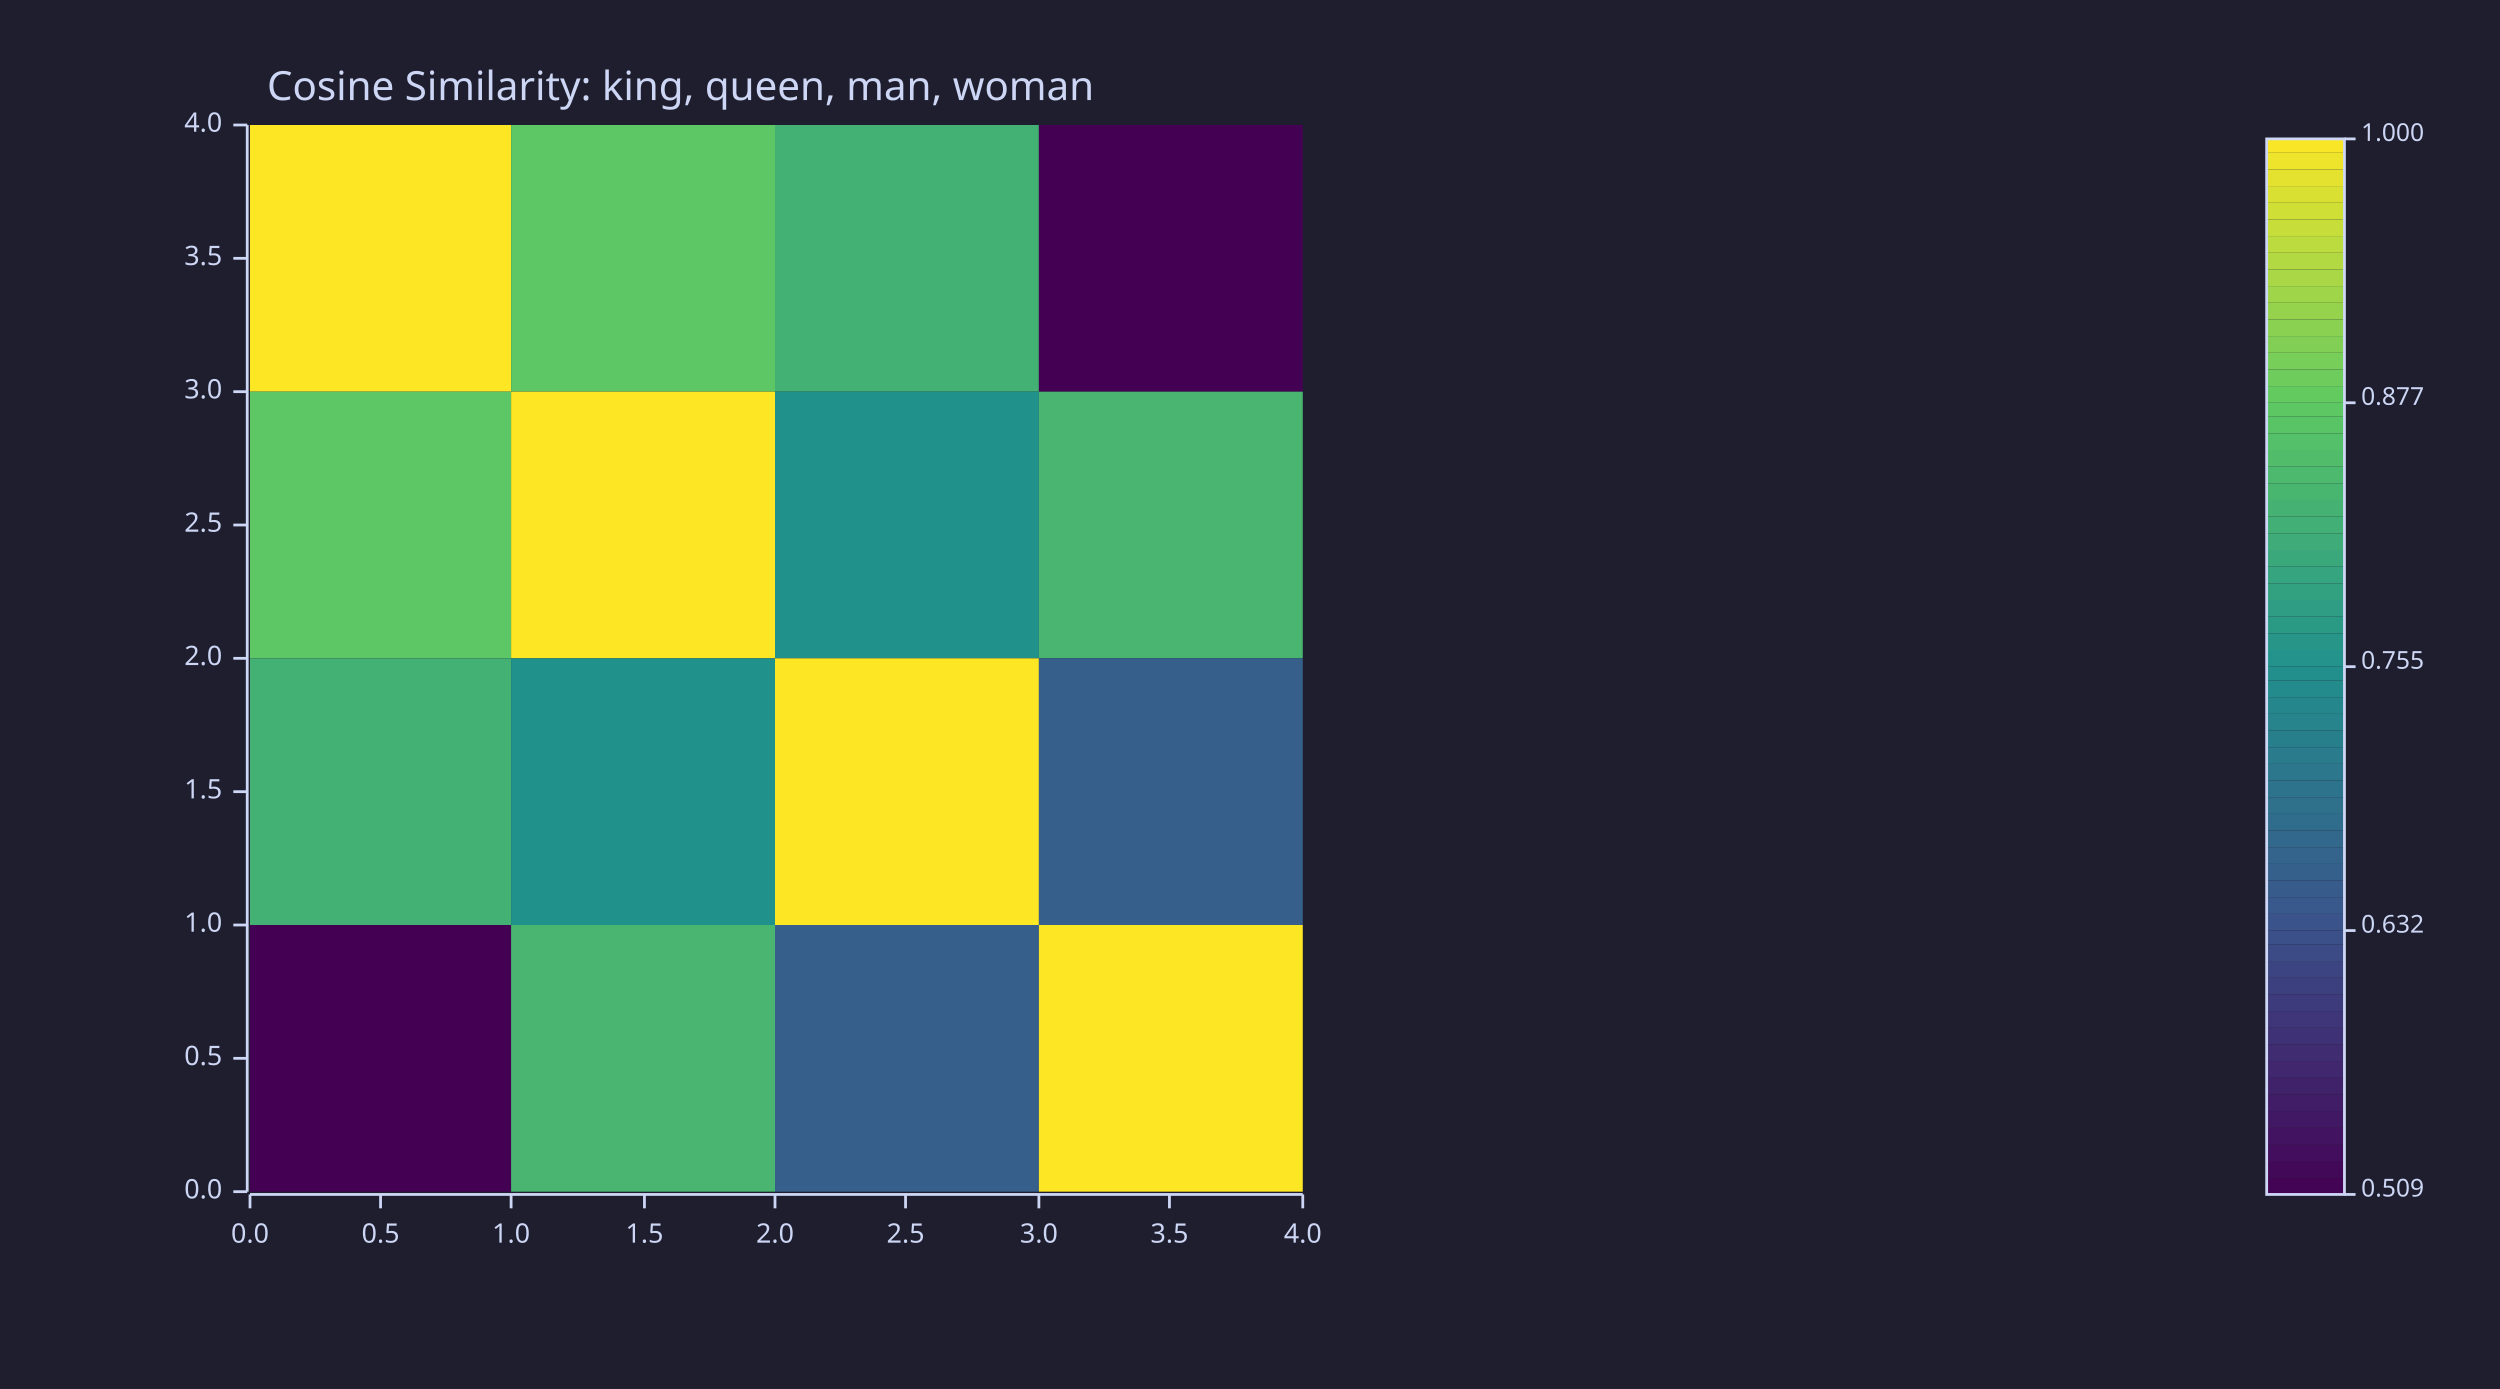
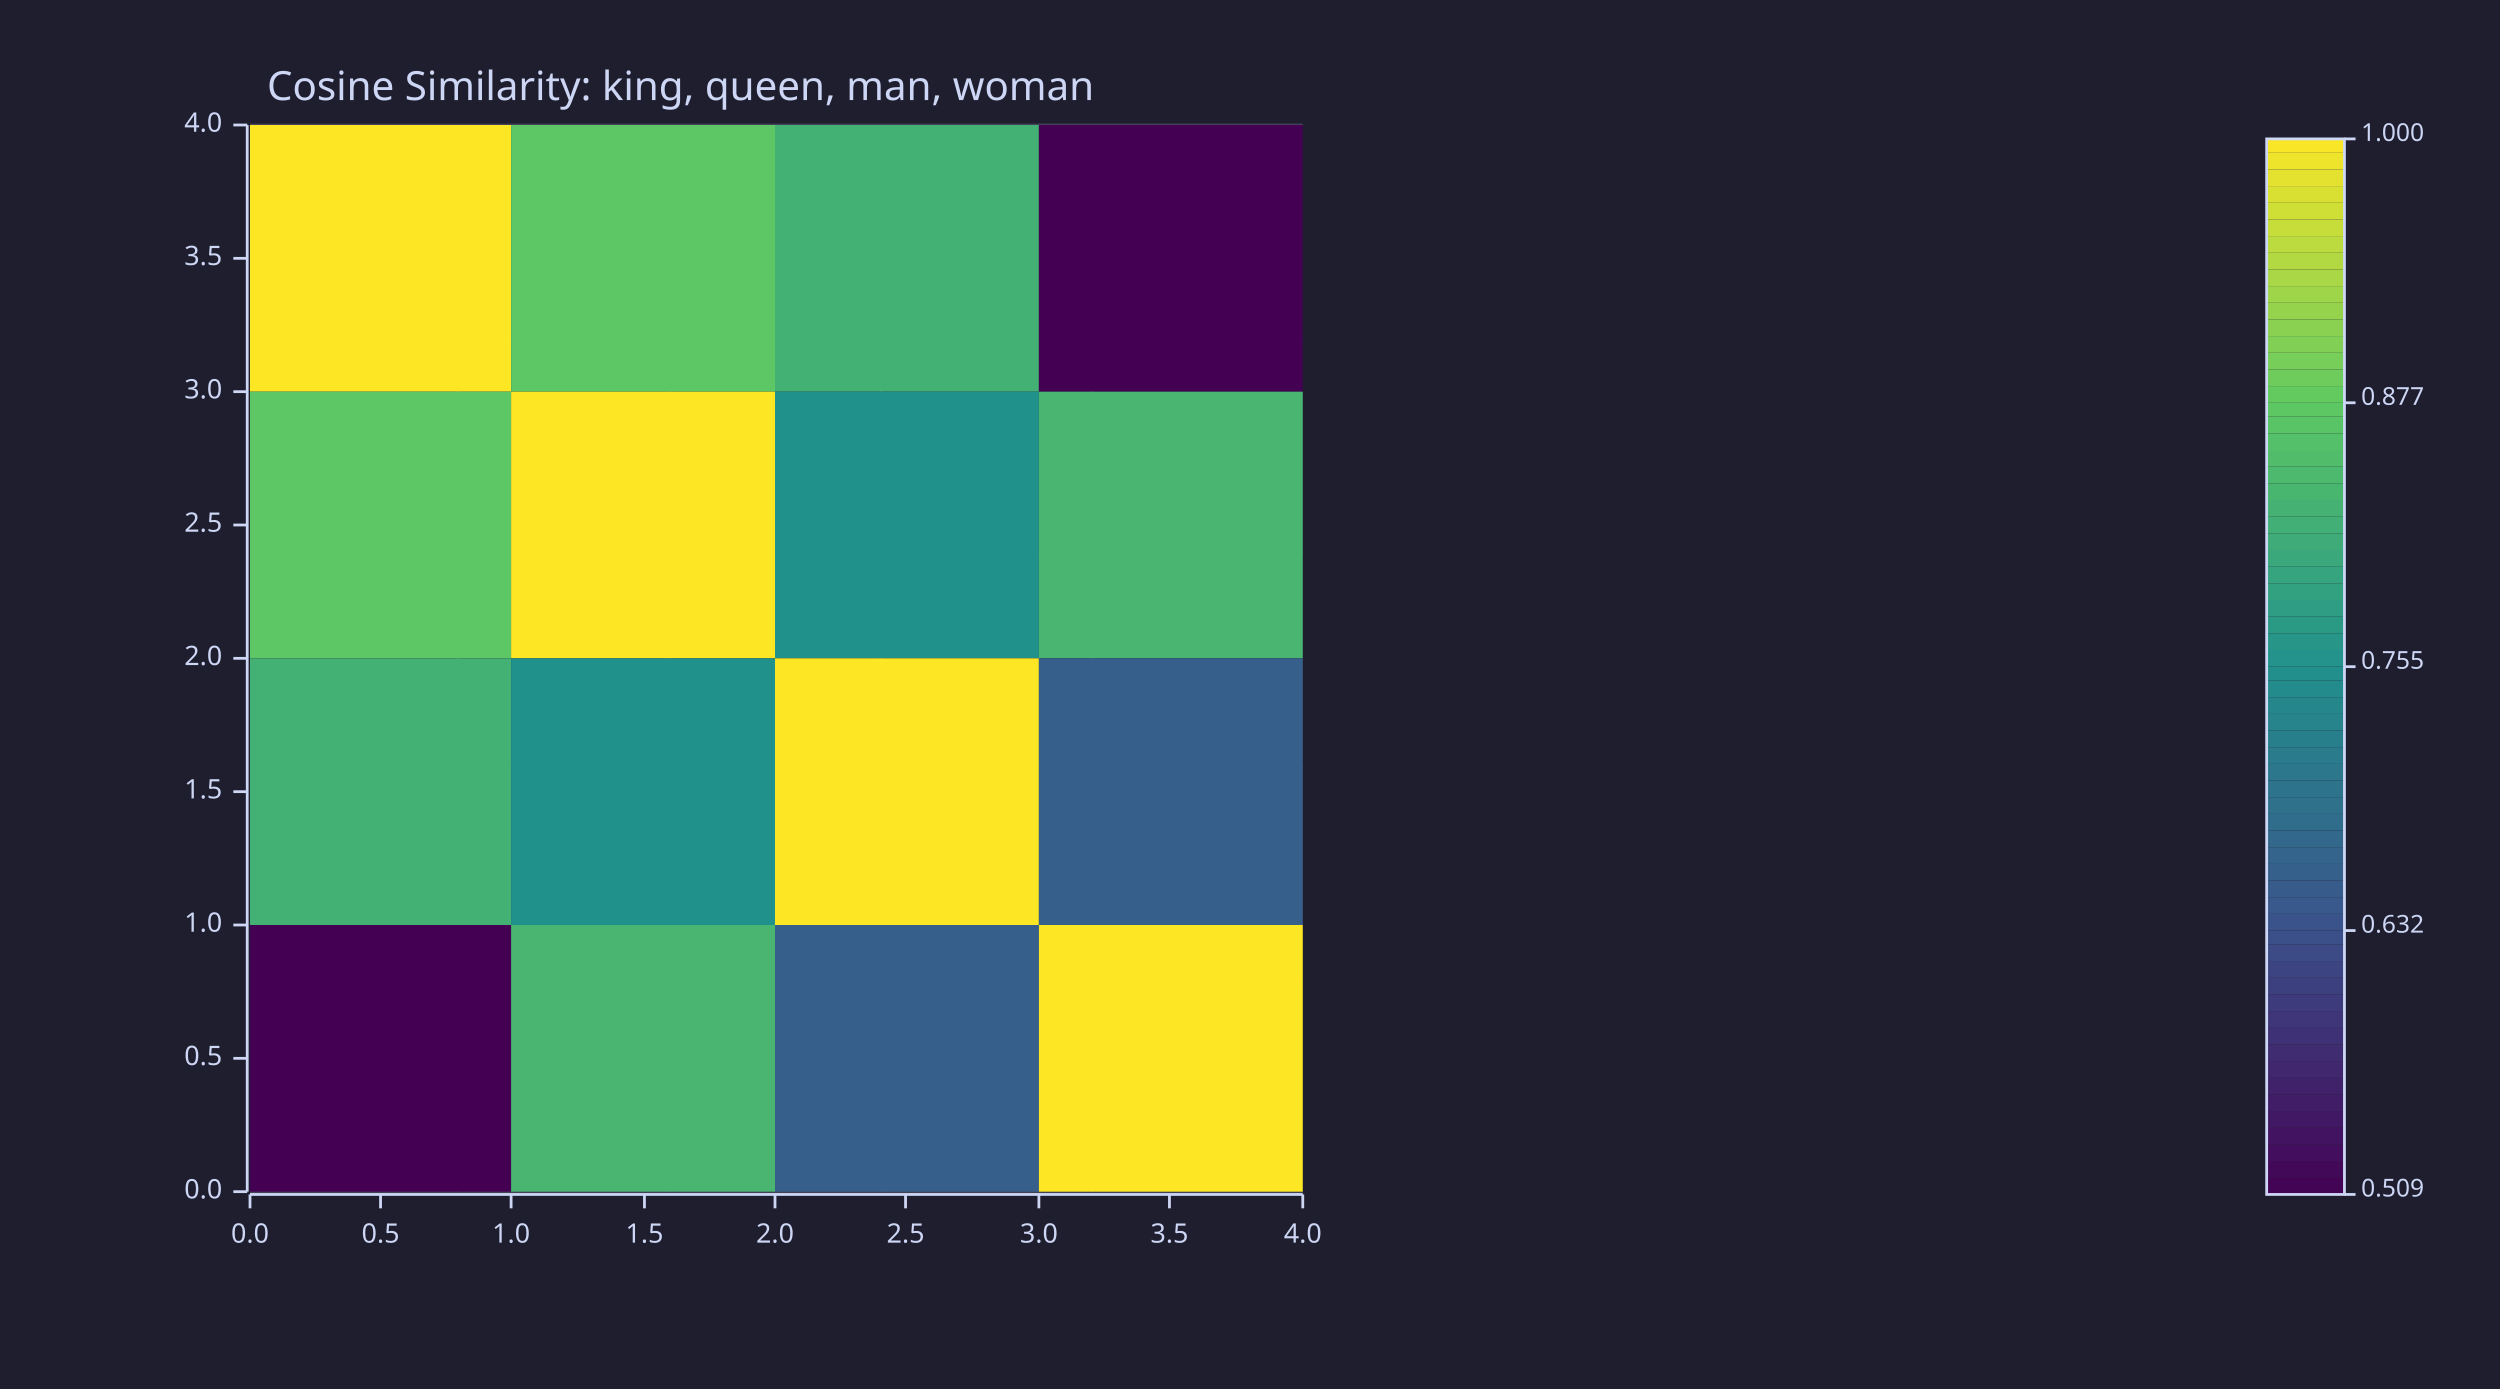
<svg xmlns="http://www.w3.org/2000/svg" width="900" height="500" viewBox="0 0 900 500">
  <rect x="0" y="0" width="900" height="500" opacity="1" fill="#1E1E2E" stroke="none" />
  <rect x="0" y="0" width="900" height="500" opacity="1" fill="#1E1E2E" stroke="none" />
  <text x="245" y="25" dy="0.76em" text-anchor="middle" font-family="sans-serif" font-size="14.516" opacity="1" fill="#CDD6F4">
Cosine Similarity: king, queen, man, woman
</text>
  <text x="20" y="237" dy="0.76em" text-anchor="middle" font-family="sans-serif" font-size="11.29" opacity="1" fill="#CDD6F4" transform="rotate(270, 20, 237)">

</text>
  <text x="280" y="480" dy="-0.5ex" text-anchor="middle" font-family="sans-serif" font-size="11.29" opacity="1" fill="#CDD6F4">

</text>
  <polyline fill="none" opacity="1" stroke="#CDD6F4" stroke-width="1" points="89,45 89,429 " />
  <text x="80" y="429" dy="0.5ex" text-anchor="end" font-family="sans-serif" font-size="9.677" opacity="1" fill="#CDD6F4">
0.0
</text>
  <polyline fill="none" opacity="1" stroke="#CDD6F4" stroke-width="1" points="84,429 89,429 " />
  <text x="80" y="381" dy="0.5ex" text-anchor="end" font-family="sans-serif" font-size="9.677" opacity="1" fill="#CDD6F4">
0.5
</text>
  <polyline fill="none" opacity="1" stroke="#CDD6F4" stroke-width="1" points="84,381 89,381 " />
  <text x="80" y="333" dy="0.5ex" text-anchor="end" font-family="sans-serif" font-size="9.677" opacity="1" fill="#CDD6F4">
1.0
</text>
  <polyline fill="none" opacity="1" stroke="#CDD6F4" stroke-width="1" points="84,333 89,333 " />
  <text x="80" y="285" dy="0.5ex" text-anchor="end" font-family="sans-serif" font-size="9.677" opacity="1" fill="#CDD6F4">
1.5
</text>
  <polyline fill="none" opacity="1" stroke="#CDD6F4" stroke-width="1" points="84,285 89,285 " />
  <text x="80" y="237" dy="0.5ex" text-anchor="end" font-family="sans-serif" font-size="9.677" opacity="1" fill="#CDD6F4">
2.0
</text>
  <polyline fill="none" opacity="1" stroke="#CDD6F4" stroke-width="1" points="84,237 89,237 " />
  <text x="80" y="189" dy="0.5ex" text-anchor="end" font-family="sans-serif" font-size="9.677" opacity="1" fill="#CDD6F4">
2.5
</text>
  <polyline fill="none" opacity="1" stroke="#CDD6F4" stroke-width="1" points="84,189 89,189 " />
  <text x="80" y="141" dy="0.5ex" text-anchor="end" font-family="sans-serif" font-size="9.677" opacity="1" fill="#CDD6F4">
3.0
</text>
  <polyline fill="none" opacity="1" stroke="#CDD6F4" stroke-width="1" points="84,141 89,141 " />
  <text x="80" y="93" dy="0.5ex" text-anchor="end" font-family="sans-serif" font-size="9.677" opacity="1" fill="#CDD6F4">
3.5
</text>
  <polyline fill="none" opacity="1" stroke="#CDD6F4" stroke-width="1" points="84,93 89,93 " />
  <text x="80" y="45" dy="0.5ex" text-anchor="end" font-family="sans-serif" font-size="9.677" opacity="1" fill="#CDD6F4">
4.0
</text>
  <polyline fill="none" opacity="1" stroke="#CDD6F4" stroke-width="1" points="84,45 89,45 " />
  <polyline fill="none" opacity="1" stroke="#CDD6F4" stroke-width="1" points="90,430 469,430 " />
  <text x="90" y="440" dy="0.76em" text-anchor="middle" font-family="sans-serif" font-size="9.677" opacity="1" fill="#CDD6F4">
0.0
</text>
  <polyline fill="none" opacity="1" stroke="#CDD6F4" stroke-width="1" points="90,430 90,435 " />
  <text x="137" y="440" dy="0.76em" text-anchor="middle" font-family="sans-serif" font-size="9.677" opacity="1" fill="#CDD6F4">
0.5
</text>
  <polyline fill="none" opacity="1" stroke="#CDD6F4" stroke-width="1" points="137,430 137,435 " />
  <text x="184" y="440" dy="0.76em" text-anchor="middle" font-family="sans-serif" font-size="9.677" opacity="1" fill="#CDD6F4">
1.0
</text>
  <polyline fill="none" opacity="1" stroke="#CDD6F4" stroke-width="1" points="184,430 184,435 " />
  <text x="232" y="440" dy="0.76em" text-anchor="middle" font-family="sans-serif" font-size="9.677" opacity="1" fill="#CDD6F4">
1.5
</text>
  <polyline fill="none" opacity="1" stroke="#CDD6F4" stroke-width="1" points="232,430 232,435 " />
  <text x="279" y="440" dy="0.76em" text-anchor="middle" font-family="sans-serif" font-size="9.677" opacity="1" fill="#CDD6F4">
2.0
</text>
  <polyline fill="none" opacity="1" stroke="#CDD6F4" stroke-width="1" points="279,430 279,435 " />
  <text x="326" y="440" dy="0.76em" text-anchor="middle" font-family="sans-serif" font-size="9.677" opacity="1" fill="#CDD6F4">
2.5
</text>
  <polyline fill="none" opacity="1" stroke="#CDD6F4" stroke-width="1" points="326,430 326,435 " />
  <text x="374" y="440" dy="0.76em" text-anchor="middle" font-family="sans-serif" font-size="9.677" opacity="1" fill="#CDD6F4">
3.0
</text>
  <polyline fill="none" opacity="1" stroke="#CDD6F4" stroke-width="1" points="374,430 374,435 " />
  <text x="421" y="440" dy="0.76em" text-anchor="middle" font-family="sans-serif" font-size="9.677" opacity="1" fill="#CDD6F4">
3.5
</text>
  <polyline fill="none" opacity="1" stroke="#CDD6F4" stroke-width="1" points="421,430 421,435 " />
  <text x="469" y="440" dy="0.76em" text-anchor="middle" font-family="sans-serif" font-size="9.677" opacity="1" fill="#CDD6F4">
4.0
</text>
  <polyline fill="none" opacity="1" stroke="#CDD6F4" stroke-width="1" points="469,430 469,435 " />
+   <polyline fill="none" opacity="0.3" stroke="#9696B4" stroke-width="1" points="90,429 469,429 " />
+   <polyline fill="none" opacity="0.3" stroke="#9696B4" stroke-width="1" points="90,353 469,353 " />
+   <polyline fill="none" opacity="0.3" stroke="#9696B4" stroke-width="1" points="90,276 469,276 " />
+   <polyline fill="none" opacity="0.3" stroke="#9696B4" stroke-width="1" points="90,199 469,199 " />
+   <polyline fill="none" opacity="0.3" stroke="#9696B4" stroke-width="1" points="90,122 469,122 " />
+   <polyline fill="none" opacity="0.3" stroke="#9696B4" stroke-width="1" points="90,45 469,45 " />
+   <polyline fill="none" opacity="0.3" stroke="#9696B4" stroke-width="1" points="165,429 165,45 " />
+   <polyline fill="none" opacity="0.3" stroke="#9696B4" stroke-width="1" points="241,429 241,45 " />
+   <polyline fill="none" opacity="0.3" stroke="#9696B4" stroke-width="1" points="317,429 317,45 " />
+   <polyline fill="none" opacity="0.3" stroke="#9696B4" stroke-width="1" points="393,429 393,45 " />
  <rect x="90" y="45" width="94" height="96" opacity="1" fill="#FDE725" stroke="none" />
  <rect x="184" y="45" width="95" height="96" opacity="1" fill="#5CC764" stroke="none" />
  <rect x="279" y="45" width="95" height="96" opacity="1" fill="#44B174" stroke="none" />
  <rect x="374" y="45" width="95" height="96" opacity="1" fill="#440154" stroke="none" />
  <rect x="90" y="141" width="94" height="96" opacity="1" fill="#5CC764" stroke="none" />
  <rect x="184" y="141" width="95" height="96" opacity="1" fill="#FDE725" stroke="none" />
  <rect x="279" y="141" width="95" height="96" opacity="1" fill="#21918C" stroke="none" />
  <rect x="374" y="141" width="95" height="96" opacity="1" fill="#49B571" stroke="none" />
  <rect x="90" y="237" width="94" height="96" opacity="1" fill="#44B174" stroke="none" />
  <rect x="184" y="237" width="95" height="96" opacity="1" fill="#21918C" stroke="none" />
  <rect x="279" y="237" width="95" height="96" opacity="1" fill="#FDE725" stroke="none" />
  <rect x="374" y="237" width="95" height="96" opacity="1" fill="#365F8B" stroke="none" />
  <rect x="90" y="333" width="94" height="96" opacity="1" fill="#440154" stroke="none" />
  <rect x="184" y="333" width="95" height="96" opacity="1" fill="#49B571" stroke="none" />
  <rect x="279" y="333" width="95" height="96" opacity="1" fill="#365F8B" stroke="none" />
  <rect x="374" y="333" width="95" height="96" opacity="1" fill="#FDE725" stroke="none" />
  <rect x="816" y="50" width="28" height="5" opacity="1" fill="#F8E627" stroke="none" />
  <rect x="816" y="55" width="28" height="6" opacity="1" fill="#EEE42B" stroke="none" />
  <rect x="816" y="61" width="28" height="6" opacity="1" fill="#E4E22F" stroke="none" />
  <rect x="816" y="67" width="28" height="6" opacity="1" fill="#DAE032" stroke="none" />
  <rect x="816" y="73" width="28" height="6" opacity="1" fill="#D0DF36" stroke="none" />
  <rect x="816" y="79" width="28" height="6" opacity="1" fill="#C6DD3A" stroke="none" />
  <rect x="816" y="85" width="28" height="6" opacity="1" fill="#BCDB3E" stroke="none" />
  <rect x="816" y="91" width="28" height="6" opacity="1" fill="#B2D942" stroke="none" />
  <rect x="816" y="97" width="28" height="6" opacity="1" fill="#A9D745" stroke="none" />
  <rect x="816" y="103" width="28" height="6" opacity="1" fill="#9FD549" stroke="none" />
  <rect x="816" y="109" width="28" height="6" opacity="1" fill="#95D34D" stroke="none" />
  <rect x="816" y="115" width="28" height="6" opacity="1" fill="#8BD151" stroke="none" />
  <rect x="816" y="121" width="28" height="6" opacity="1" fill="#81D055" stroke="none" />
  <rect x="816" y="127" width="28" height="6" opacity="1" fill="#77CE58" stroke="none" />
  <rect x="816" y="133" width="28" height="6" opacity="1" fill="#6DCC5C" stroke="none" />
  <rect x="816" y="139" width="28" height="6" opacity="1" fill="#63CA60" stroke="none" />
  <rect x="816" y="145" width="28" height="5" opacity="1" fill="#5CC763" stroke="none" />
  <rect x="816" y="150" width="28" height="6" opacity="1" fill="#58C466" stroke="none" />
  <rect x="816" y="156" width="28" height="6" opacity="1" fill="#54C069" stroke="none" />
  <rect x="816" y="162" width="28" height="6" opacity="1" fill="#51BD6B" stroke="none" />
  <rect x="816" y="168" width="28" height="6" opacity="1" fill="#4DB96E" stroke="none" />
  <rect x="816" y="174" width="28" height="6" opacity="1" fill="#49B670" stroke="none" />
  <rect x="816" y="180" width="28" height="6" opacity="1" fill="#45B273" stroke="none" />
  <rect x="816" y="186" width="28" height="6" opacity="1" fill="#41AF76" stroke="none" />
  <rect x="816" y="192" width="28" height="6" opacity="1" fill="#3EAB78" stroke="none" />
  <rect x="816" y="198" width="28" height="6" opacity="1" fill="#3AA87B" stroke="none" />
  <rect x="816" y="204" width="28" height="6" opacity="1" fill="#36A47E" stroke="none" />
  <rect x="816" y="210" width="28" height="6" opacity="1" fill="#32A180" stroke="none" />
  <rect x="816" y="216" width="28" height="6" opacity="1" fill="#2E9D83" stroke="none" />
  <rect x="816" y="222" width="28" height="6" opacity="1" fill="#2B9A85" stroke="none" />
  <rect x="816" y="228" width="28" height="6" opacity="1" fill="#279688" stroke="none" />
  <rect x="816" y="234" width="28" height="6" opacity="1" fill="#23938B" stroke="none" />
  <rect x="816" y="240" width="28" height="5" opacity="1" fill="#228F8C" stroke="none" />
  <rect x="816" y="245" width="28" height="6" opacity="1" fill="#238B8C" stroke="none" />
  <rect x="816" y="251" width="28" height="6" opacity="1" fill="#25878C" stroke="none" />
  <rect x="816" y="257" width="28" height="6" opacity="1" fill="#27838C" stroke="none" />
  <rect x="816" y="263" width="28" height="6" opacity="1" fill="#287F8C" stroke="none" />
  <rect x="816" y="269" width="28" height="6" opacity="1" fill="#2A7B8C" stroke="none" />
  <rect x="816" y="275" width="28" height="6" opacity="1" fill="#2C778C" stroke="none" />
  <rect x="816" y="281" width="28" height="6" opacity="1" fill="#2D738C" stroke="none" />
  <rect x="816" y="287" width="28" height="6" opacity="1" fill="#2F708B" stroke="none" />
  <rect x="816" y="293" width="28" height="6" opacity="1" fill="#306C8B" stroke="none" />
  <rect x="816" y="299" width="28" height="6" opacity="1" fill="#32688B" stroke="none" />
  <rect x="816" y="305" width="28" height="6" opacity="1" fill="#34648B" stroke="none" />
  <rect x="816" y="311" width="28" height="6" opacity="1" fill="#35608B" stroke="none" />
  <rect x="816" y="317" width="28" height="6" opacity="1" fill="#375C8B" stroke="none" />
  <rect x="816" y="323" width="28" height="6" opacity="1" fill="#39588B" stroke="none" />
  <rect x="816" y="329" width="28" height="6" opacity="1" fill="#3A548B" stroke="none" />
  <rect x="816" y="335" width="28" height="5" opacity="1" fill="#3B4F89" stroke="none" />
  <rect x="816" y="340" width="28" height="6" opacity="1" fill="#3C4A86" stroke="none" />
  <rect x="816" y="346" width="28" height="6" opacity="1" fill="#3C4582" stroke="none" />
  <rect x="816" y="352" width="28" height="6" opacity="1" fill="#3D407F" stroke="none" />
  <rect x="816" y="358" width="28" height="6" opacity="1" fill="#3E3B7C" stroke="none" />
  <rect x="816" y="364" width="28" height="6" opacity="1" fill="#3E3678" stroke="none" />
  <rect x="816" y="370" width="28" height="6" opacity="1" fill="#3F3175" stroke="none" />
  <rect x="816" y="376" width="28" height="6" opacity="1" fill="#3F2C71" stroke="none" />
  <rect x="816" y="382" width="28" height="6" opacity="1" fill="#40276E" stroke="none" />
  <rect x="816" y="388" width="28" height="6" opacity="1" fill="#40226A" stroke="none" />
  <rect x="816" y="394" width="28" height="6" opacity="1" fill="#411D67" stroke="none" />
  <rect x="816" y="400" width="28" height="6" opacity="1" fill="#411863" stroke="none" />
  <rect x="816" y="406" width="28" height="6" opacity="1" fill="#421360" stroke="none" />
  <rect x="816" y="412" width="28" height="6" opacity="1" fill="#430E5D" stroke="none" />
  <rect x="816" y="418" width="28" height="6" opacity="1" fill="#430959" stroke="none" />
  <rect x="816" y="424" width="28" height="6" opacity="1" fill="#440456" stroke="none" />
  <rect x="816" y="50" width="28" height="380" opacity="1" fill="none" stroke="#CDD6F4" />
  <polyline fill="none" opacity="1" stroke="#CDD6F4" stroke-width="1" points="844,430 848,430 " />
  <text x="850" y="424" dy="0.76em" text-anchor="start" font-family="sans-serif" font-size="8.871" opacity="1" fill="#CDD6F4">
0.509
</text>
  <polyline fill="none" opacity="1" stroke="#CDD6F4" stroke-width="1" points="844,335 848,335 " />
  <text x="850" y="329" dy="0.76em" text-anchor="start" font-family="sans-serif" font-size="8.871" opacity="1" fill="#CDD6F4">
0.632
</text>
  <polyline fill="none" opacity="1" stroke="#CDD6F4" stroke-width="1" points="844,240 848,240 " />
  <text x="850" y="234" dy="0.76em" text-anchor="start" font-family="sans-serif" font-size="8.871" opacity="1" fill="#CDD6F4">
0.755
</text>
  <polyline fill="none" opacity="1" stroke="#CDD6F4" stroke-width="1" points="844,145 848,145 " />
  <text x="850" y="139" dy="0.76em" text-anchor="start" font-family="sans-serif" font-size="8.871" opacity="1" fill="#CDD6F4">
0.877
</text>
  <polyline fill="none" opacity="1" stroke="#CDD6F4" stroke-width="1" points="844,50 848,50 " />
  <text x="850" y="44" dy="0.76em" text-anchor="start" font-family="sans-serif" font-size="8.871" opacity="1" fill="#CDD6F4">
1.000
</text>
</svg>
